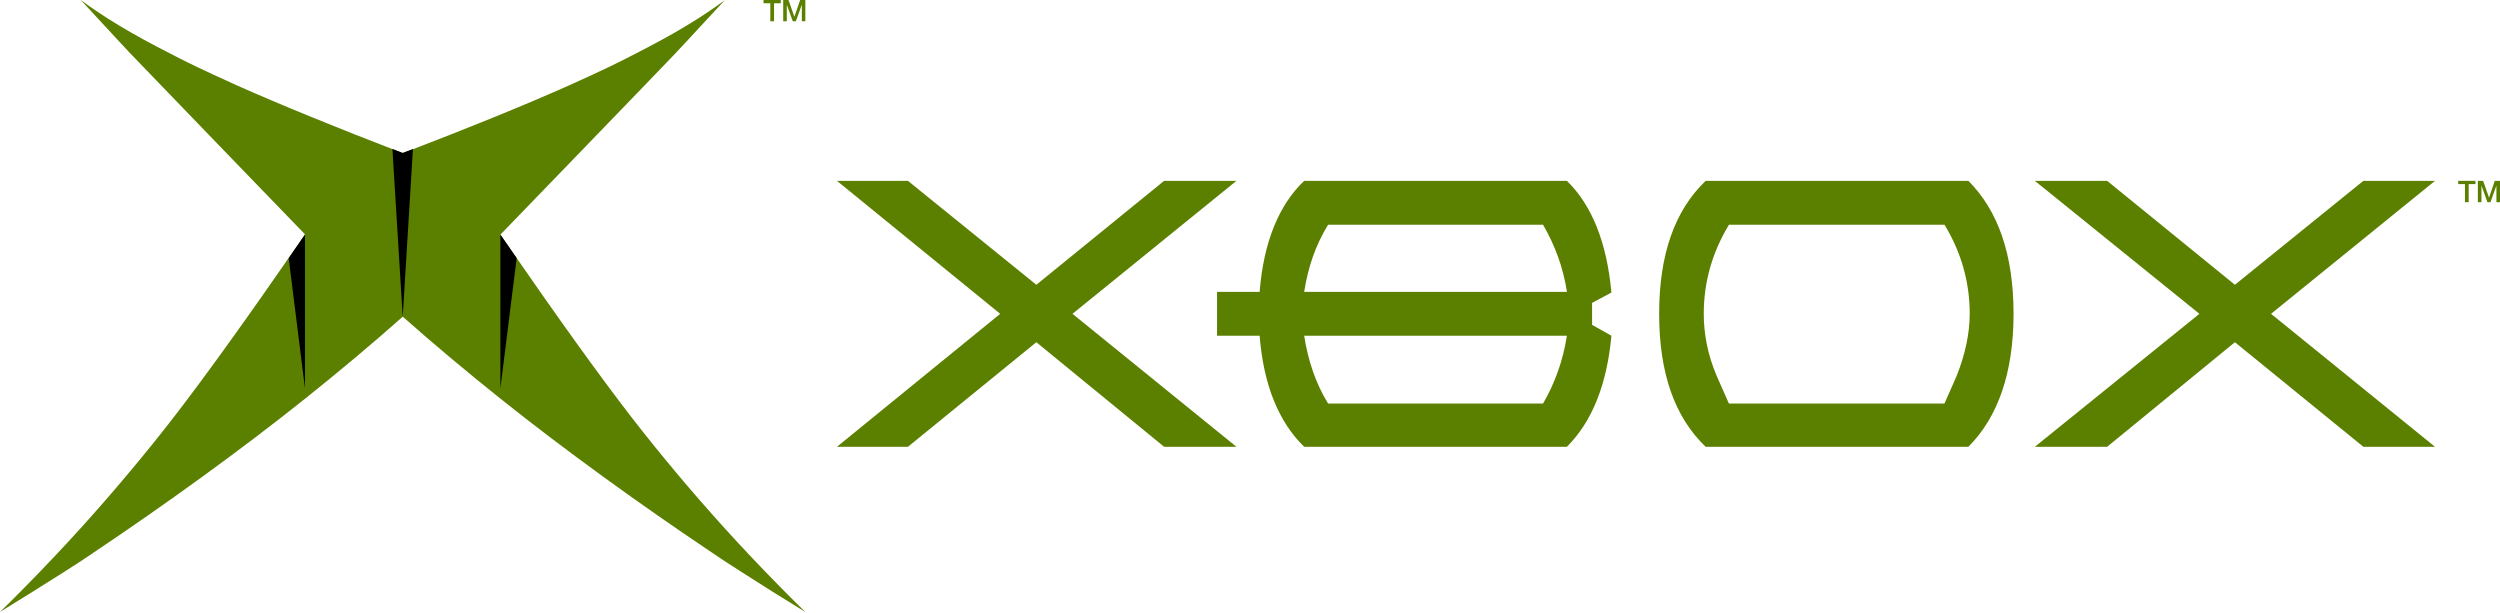
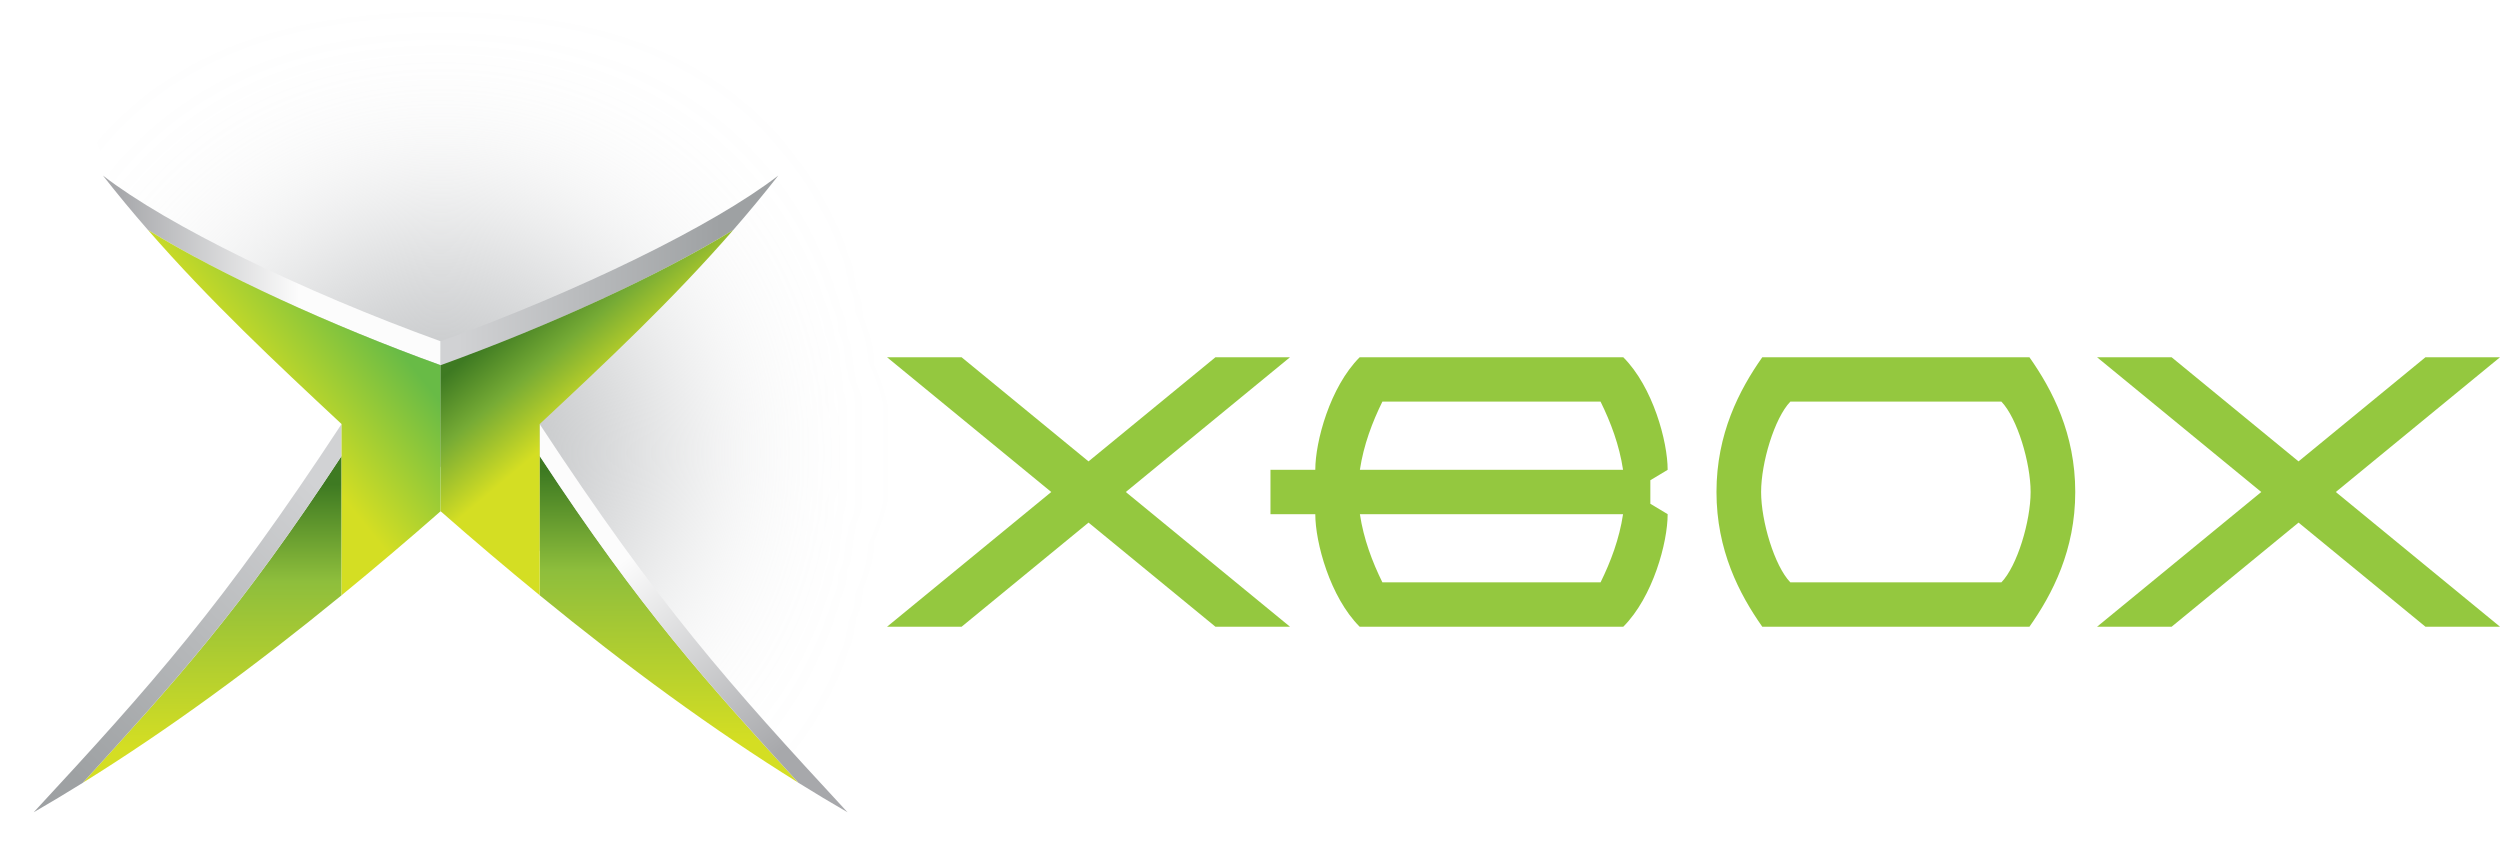
- <svg xmlns="http://www.w3.org/2000/svg" version="1.1" id="Layer_1" x="0px" y="0px" viewBox="0 0 3839 939.8" style="enable-background:new 0 0 3839 939.8;" xml:space="preserve">
-   <style type="text/css">
- 	.st0{fill:#5B8000;}
- </style>
-   <g>
-     <g>
-       <path class="st0" d="M1236.7,939.8c-6.2-6-12.3-12.1-18.4-18.1c-57.7-57.5-111.9-116-162.6-175.4c-5.3-6.3-10.7-12.5-15.9-18.8    c-23.7-28.2-46.7-56.7-69-85.4c-50.6-65.4-114.7-154.9-193-268.2l-9.4-13.6c0,0,248.2-256.6,268.7-278.3c5.6-6,11.2-12,16.9-18.1    c0,0,0,0,0,0c18.9-20.3,38.5-41.5,59-63.7c0,0,0,0,0,0c-8.3,6.2-17.1,12.3-26.4,18.6c-4.2,2.8-8.4,5.6-12.8,8.4    c-1.3,0.8-2.6,1.6-3.9,2.5c-22.1,14-46.8,28.1-74.1,42.4c-4.8,2.5-9.7,5-14.7,7.6c-6.5,3.4-13.2,6.9-20.2,10.4    c-3.5,1.7-7,3.5-10.6,5.3c-4.4,2.1-8.8,4.3-13.3,6.5c-17.8,8.6-37,17.5-57.4,26.6c-1.9,0.8-3.8,1.7-5.7,2.6    c-70.1,31.2-155.3,65.7-255.4,104.1C518.2,196.5,433.1,162,362.9,130.7c-1.9-0.9-3.8-1.7-5.7-2.6c-20.4-9.2-39.6-18-57.4-26.6    c-4.5-2.2-9-4.3-13.3-6.5c-3.6-1.8-7.1-3.5-10.6-5.3c-7-3.5-13.7-7-20.2-10.4c-5-2.5-9.9-5-14.7-7.6    c-27.3-14.3-51.9-28.4-74.1-42.4c-1.3-0.8-2.6-1.6-3.9-2.5c-4.4-2.8-8.6-5.6-12.8-8.4c-9.3-6.2-18.1-12.4-26.4-18.6c0,0,0,0,0,0    c20.5,22.2,40.1,43.4,59,63.7c10.6,6.4,10.6,6.4,0,0c5.7,6.1,11.3,12.2,16.9,18.1c10.2,6.5,10.2,6.5,0,0    c20.5,21.7,268.7,278.3,268.7,278.3l-9.4,13.6c-78.3,113.3-142.4,202.8-193,268.2c-22.3,28.7-45.2,57.2-69,85.4    c-5.3,6.3-10.6,12.5-15.9,18.8C130.2,805.7,76.1,864.1,18.4,921.6c-6.1,6.1-12.2,12.1-18.4,18.1c34.2-21,66.9-41.4,98-61.2    c-31.1,19.8-12.9,8.5,25.7-16.5c6.4-4.2,12.7-8.5,19.1-12.8c0,0,0,0,0.1-0.1c111.4-74.6,226.7-157.9,325.5-236.8v0    c51.7-41.3,101.8-83.2,150.1-126h0c48.3,42.8,98.4,84.7,150.1,126h0c98.8,78.9,214.1,162.2,325.5,236.8c0,0,0,0,0.1,0.1    c6.4,4.2,12.6,8.5,19.1,12.8c15.9,10.3,33.3,21.3,25.7,16.5C1169.8,898.4,1202.5,918.9,1236.7,939.8z M768.4,360.8" />
-     </g>
-     <g>
-       <g>
-         <polygon class="st0" points="3629.2,277.7 3431.9,437.3 3235.7,277.7 3124.7,277.7 3377.4,481.9 3124.7,686.1 3235.7,686.1      3431.9,525.5 3629.2,686.1 3739.2,686.1 3487.4,481.9 3739.2,277.7    " />
-       </g>
-       <g>
-         <path class="st0" d="M2619.2,277.7c-47.6,45.6-71.4,113-71.4,204.2c0,91.2,23.8,158.6,71.4,204.2h403.4     c45.6-45.6,69.4-114,69.4-204.2c0-91.2-23.8-158.6-69.4-204.2H2619.2z M3004.7,577.1l-18.8,42.6h-331l-18.8-42.6     c-13.9-32.7-19.8-64.4-19.8-95.2c0-48.6,12.9-94.2,38.7-136.8h331c25.8,42.6,38.7,88.2,38.7,136.8     C3024.6,512.6,3017.7,544.3,3004.7,577.1z" />
-       </g>
-       <g>
-         <path class="st0" d="M2474.5,449.2c-7-76.3-29.7-133.8-68.4-171.5h-403.4c-38.7,36.7-62.4,94.2-68.4,170.5h-65.4v67.4h65.4     c6,76.3,29.7,132.8,68.4,170.5h403.4c38.7-38.7,61.4-95.2,68.4-170.5l-29.7-16.8v-33.7L2474.5,449.2z M2369.5,619.7h-330.1     c-18.8-30.7-30.7-65.4-36.7-104.1h403.4C2400.2,554.3,2387.3,589,2369.5,619.7z M2002.7,448.2c6-38.6,17.8-72.3,36.7-103.1h330.1     c17.8,30.7,30.7,64.4,36.7,103.1H2002.7z" />
-       </g>
-       <g>
-         <polygon class="st0" points="1898.7,277.7 1787.6,277.7 1591.4,437.3 1394.2,277.7 1285.2,277.7 1535.9,481.9 1285.2,686.1      1394.2,686.1 1591.4,525.5 1787.6,686.1 1898.7,686.1 1646.9,481.9    " />
-       </g>
-       <g>
-         <polygon class="st0" points="3774.8,282.7 3785.2,282.7 3785.2,310.5 3790.9,310.5 3790.9,282.7 3801.3,282.7 3801.3,277.7      3774.8,277.7    " />
-       </g>
-       <g>
-         <polygon class="st0" points="3831,277.7 3822.2,303.4 3822.1,303.4 3813.1,277.7 3805,277.7 3805,310.5 3810.5,310.5      3810.5,285.2 3810.6,285.2 3819.7,310.5 3824.4,310.5 3833.4,285.2 3833.5,285.2 3833.5,310.5 3839,310.5 3839,277.7    " />
-       </g>
-       <g>
-         <polygon class="st0" points="1182.9,32.7 1188.6,32.7 1188.6,5 1199,5 1199,0 1172.5,0 1172.5,5 1182.9,5    " />
-       </g>
-       <g>
-         <polygon class="st0" points="1219.9,25.6 1219.8,25.6 1210.8,0 1202.7,0 1202.7,32.7 1208.2,32.7 1208.2,7.5 1208.3,7.5      1217.4,32.7 1222.1,32.7 1231.2,7.5 1231.3,7.5 1231.3,32.7 1236.7,32.7 1236.7,0 1228.7,0    " />
+ <svg xmlns="http://www.w3.org/2000/svg" xmlns:xlink="http://www.w3.org/1999/xlink" width="188.206mm" height="64.053mm" viewBox="0 0 188.206 64.053" version="1.1" id="svg1213">
+   <defs id="defs1207">
+     <linearGradient id="linearGradient1326">
+       <stop style="stop-color:#d1d2d4;stop-opacity:1" offset="0" id="stop1322" />
+       <stop style="stop-color:#9ea1a3;stop-opacity:1" offset="1" id="stop1324" />
+     </linearGradient>
+     <linearGradient id="linearGradient1318">
+       <stop style="stop-color:#fcfcfc;stop-opacity:1" offset="0" id="stop1314" />
+       <stop style="stop-color:#a7a8ab;stop-opacity:1" offset="1" id="stop1316" />
+     </linearGradient>
+     <linearGradient id="linearGradient1310">
+       <stop style="stop-color:#d4de23;stop-opacity:1" offset="0" id="stop1306" />
+       <stop style="stop-color:#68bb46;stop-opacity:1" offset="1" id="stop1308" />
+     </linearGradient>
+     <linearGradient id="linearGradient1304">
+       <stop id="stop1298" offset="0" style="stop-color:#d4de23;stop-opacity:1" />
+       <stop style="stop-color:#76ab35;stop-opacity:1" offset="0.557" id="stop1300" />
+       <stop id="stop1302" offset="1" style="stop-color:#3e7a22;stop-opacity:1" />
+     </linearGradient>
+     <linearGradient id="linearGradient1280">
+       <stop style="stop-color:#d4de23;stop-opacity:1" offset="0" id="stop1276" />
+       <stop id="stop1286" offset="0.631" style="stop-color:#8ebe3c;stop-opacity:1" />
+       <stop style="stop-color:#3e7a22;stop-opacity:1" offset="1" id="stop1278" />
+     </linearGradient>
+     <linearGradient xlink:href="#linearGradient1280" id="linearGradient1282" x1="445.714" y1="445.662" x2="445.714" y2="368.897" gradientUnits="userSpaceOnUse" />
+     <linearGradient xlink:href="#linearGradient1280" id="linearGradient1288" x1="373.571" y1="447.52" x2="373.571" y2="372.52" gradientUnits="userSpaceOnUse" />
+     <linearGradient xlink:href="#linearGradient1304" id="linearGradient1296" x1="429.567" y1="366.926" x2="407.844" y2="341.185" gradientUnits="userSpaceOnUse" gradientTransform="scale(0.2645833)" />
+     <linearGradient xlink:href="#linearGradient1310" id="linearGradient1312" x1="381.08" y1="379.805" x2="411.385" y2="355.561" gradientUnits="userSpaceOnUse" gradientTransform="scale(0.2645833)" />
+     <linearGradient xlink:href="#linearGradient1318" id="linearGradient1320" x1="365.771" y1="321.448" x2="314.505" y2="321.448" gradientUnits="userSpaceOnUse" />
+     <linearGradient xlink:href="#linearGradient1326" id="linearGradient1328" x1="411.132" y1="339.399" x2="485.677" y2="339.399" gradientUnits="userSpaceOnUse" />
+     <linearGradient xlink:href="#linearGradient1318" id="linearGradient1330" x1="119.913" y1="105.272" x2="131.063" y2="120.202" gradientUnits="userSpaceOnUse" />
+     <linearGradient xlink:href="#linearGradient1326" id="linearGradient1344" x1="375.777" y1="377.027" x2="304.266" y2="457.455" gradientUnits="userSpaceOnUse" />
+     <linearGradient xlink:href="#linearGradient1280" id="linearGradient1357" gradientUnits="userSpaceOnUse" x1="445.714" y1="445.662" x2="445.714" y2="368.897" />
+     <filter style="color-interpolation-filters:sRGB" id="filter1516" x="-0.568" width="2.135" y="-0.568" height="2.135">
+       <feGaussianBlur stdDeviation="10.593" id="feGaussianBlur1518" />
+     </filter>
+     <clipPath clipPathUnits="userSpaceOnUse" id="clipPath1522">
+       <path style="fill:none;stroke:#000000;stroke-width:0.265px;stroke-linecap:butt;stroke-linejoin:miter;stroke-opacity:1" d="M 150.405,134.138 73.099,68.556 60.926,36.436 179.394,24.774 199.007,100.573 158.457,138.207 Z" id="path1524" />
+     </clipPath>
+     <linearGradient xlink:href="#linearGradient1318" id="linearGradient1579" gradientUnits="userSpaceOnUse" x1="365.771" y1="321.448" x2="314.505" y2="321.448" />
+     <linearGradient xlink:href="#linearGradient1326" id="linearGradient1581" gradientUnits="userSpaceOnUse" x1="411.132" y1="339.399" x2="485.677" y2="339.399" />
+     <linearGradient xlink:href="#linearGradient1304" id="linearGradient1583" gradientUnits="userSpaceOnUse" gradientTransform="scale(0.2645833)" x1="429.567" y1="366.926" x2="407.844" y2="341.185" />
+   </defs>
+   <g id="layer1" transform="translate(-74.27232,-62.10214)">
+     <g id="g1577">
+       <g id="g1713">
+         <circle r="22.395" cy="96.2" cx="107.443" id="path1386" style="opacity:1;fill:#bdbfc1;fill-opacity:1;stroke:none;stroke-width:1.073;stroke-linecap:butt;stroke-linejoin:miter;stroke-miterlimit:4;stroke-dasharray:none;stroke-opacity:1;filter:url(#filter1516)" transform="matrix(0.7130802,0,0,0.7130802,30.82747,27.60175)" clip-path="url(#clipPath1522)" />
+         <path style="fill:url(#linearGradient1357);fill-opacity:1;stroke:none;stroke-width:1px;stroke-linecap:butt;stroke-linejoin:miter;stroke-opacity:1" d="m 434.266,364.453 v 39.637 c 24.882,20.367 49.297,38.223 73.609,53.336 -25.908,-28.422 -44.673,-48.877 -73.609,-92.973 z m 53.963,64.006 c 3.413,3.998 6.88,7.962 10.455,11.979 -3.575,-4.016 -7.042,-7.981 -10.455,-11.979 z m 20.963,29.785 c 1.45,0.896 2.9,1.78 4.35,2.656 -1.45,-0.876 -2.899,-1.761 -4.35,-2.656 z m 6.324,3.85 c 2.119,1.267 4.238,2.519 6.355,3.744 -2.118,-1.225 -4.237,-2.477 -6.355,-3.744 z" transform="scale(0.2645833)" id="path1264" />
+         <path style="fill:url(#linearGradient1288);fill-opacity:1;stroke:none;stroke-width:1px;stroke-linecap:butt;stroke-linejoin:miter;stroke-opacity:1" d="m 377.9,364.453 c -28.938,44.097 -47.702,64.553 -73.611,92.977 24.313,-15.113 48.729,-32.971 73.611,-53.338 z m -74.854,93.746 c -1.474,0.91 -2.948,1.811 -4.422,2.701 1.474,-0.891 2.947,-1.79 4.422,-2.701 z m -6.396,3.895 c -2.119,1.267 -4.238,2.519 -6.355,3.744 2.118,-1.225 4.237,-2.477 6.355,-3.744 z" transform="scale(0.2645833)" id="path1269" />
+         <path style="fill:url(#linearGradient1579);fill-opacity:1;stroke:none;stroke-width:1px;stroke-linecap:butt;stroke-linejoin:miter;stroke-opacity:1" d="M 406.084,331.824 C 366.941,317.669 328.332,298.854 310,284.662 c 4.197,5.367 8.488,10.527 12.85,15.531 20.518,12.6 51.694,27.027 83.234,38.434 z" id="path1259" transform="scale(0.2645833)" />
+         <path style="fill:url(#linearGradient1581);fill-opacity:1;stroke:none;stroke-width:1px;stroke-linecap:butt;stroke-linejoin:miter;stroke-opacity:1" d="m 406.084,331.824 v 6.803 c 31.541,-11.406 62.715,-25.833 83.232,-38.434 4.361,-5.004 8.653,-10.164 12.85,-15.531 -18.332,14.192 -56.939,33.007 -96.082,47.162 z" id="path1244" transform="scale(0.2645833)" />
+         <path style="fill:url(#linearGradient1344);fill-opacity:1;stroke:none;stroke-width:1px;stroke-linecap:butt;stroke-linejoin:miter;stroke-opacity:1" d="m 377.9,355.377 c -33.89,51.644 -53.793,73.949 -87.605,110.461 4.655,-2.692 9.311,-5.489 13.971,-8.383 25.921,-28.437 44.688,-48.892 73.635,-93.003 z" transform="scale(0.2645833)" id="path1249" />
+         <path id="path1254" d="m 114.899,94.027 c 8.967,13.664 14.233,19.566 23.179,29.226 -1.232,-0.712 -2.464,-1.452 -3.696,-2.218 -6.858,-7.524 -11.824,-12.936 -19.483,-24.607 z" style="fill:url(#linearGradient1330);fill-opacity:1;stroke:none;stroke-width:0.265px;stroke-linecap:butt;stroke-linejoin:miter;stroke-opacity:1" />
+         <path style="opacity:1;fill:#94c83f;fill-opacity:1;stroke:none;stroke-width:0.765;stroke-linecap:butt;stroke-linejoin:miter;stroke-miterlimit:4;stroke-dasharray:none;stroke-opacity:1" d="M 141.051,88.997 153.413,99.141 141.051,109.284 h 5.613 l 9.555,-7.84 9.555,7.84 h 5.613 L 159.025,99.141 171.386,88.997 h -5.613 l -9.555,7.84 -9.555,-7.84 z" id="rect1376" />
+         <path id="path1382" d="M 232.144,88.997 244.505,99.141 232.144,109.284 h 5.613 l 9.555,-7.84 9.555,7.84 h 5.613 L 250.117,99.141 262.479,88.997 h -5.613 l -9.555,7.84 -9.555,-7.84 z" style="opacity:1;fill:#94c83f;fill-opacity:1;stroke:none;stroke-width:0.765;stroke-linecap:butt;stroke-linejoin:miter;stroke-miterlimit:4;stroke-dasharray:none;stroke-opacity:1" />
+         <path style="fill:url(#linearGradient1312);fill-opacity:1;stroke:none;stroke-width:0.265px;stroke-linecap:butt;stroke-linejoin:miter;stroke-opacity:1" d="m 82.953,76.487 c 0.143,0.177 0.287,0.351 0.43,0.527 -0.144,-0.175 -0.288,-0.35 -0.43,-0.527 z m 0.949,1.155 c 0.168,0.202 0.338,0.403 0.507,0.604 -0.169,-0.2 -0.338,-0.401 -0.507,-0.604 z m 0.892,1.056 c 0.208,0.243 0.416,0.486 0.625,0.726 -0.209,-0.24 -0.417,-0.483 -0.625,-0.726 z m 0.626,0.727 c 4.645,5.33 9.602,9.968 14.566,14.601 v 12.889 c 2.467,-2.019 4.949,-4.12 7.457,-6.325 V 89.595 C 99.098,86.577 90.849,82.76 85.421,79.426 Z" id="path1274" />
+         <path style="fill:url(#linearGradient1583);fill-opacity:1;stroke:none;stroke-width:0.265px;stroke-linecap:butt;stroke-linejoin:miter;stroke-opacity:1" d="m 131.933,76.487 c -0.143,0.177 -0.287,0.351 -0.43,0.527 0.144,-0.175 0.288,-0.35 0.43,-0.527 z m -0.949,1.155 c -0.169,0.202 -0.337,0.403 -0.507,0.604 0.169,-0.2 0.338,-0.401 0.507,-0.604 z m -0.892,1.056 c -0.208,0.243 -0.416,0.486 -0.625,0.726 0.209,-0.24 0.417,-0.483 0.625,-0.726 z m -0.626,0.727 c -5.429,3.334 -13.677,7.151 -22.022,10.169 v 10.996 c 2.507,2.205 4.989,4.305 7.456,6.325 V 94.027 c 4.963,-4.633 9.921,-9.271 14.566,-14.601 z" id="path1237" />
+         <path style="opacity:1;fill:#94c83f;fill-opacity:1;stroke:none;stroke-width:2.891;stroke-linecap:butt;stroke-linejoin:miter;stroke-miterlimit:4;stroke-dasharray:none;stroke-opacity:1" d="m 667.584,336.367 c -8.439,8.449 -12.627,23.965 -12.627,32.025 h -12.752 v 12.625 h 12.752 c 0,8.06 4.188,23.577 12.627,32.025 h 75.004 c 8.439,-8.449 12.627,-23.965 12.627,-32.025 l -4.924,-2.965 v -6.695 l 4.924,-2.965 c 0,-8.06 -4.188,-23.577 -12.627,-32.025 z m 6.463,12.627 H 736.125 c 2.888,5.861 5.345,12.365 6.4,19.398 h -74.879 c 1.056,-7.033 3.513,-13.537 6.4,-19.398 z m -6.4,32.023 h 74.879 c -1.056,7.033 -3.513,13.537 -6.4,19.398 h -62.078 c -2.888,-5.861 -5.345,-12.366 -6.4,-19.398 z" transform="scale(0.2645833)" id="rect1526" />
+         <path style="opacity:1;fill:#94c83f;fill-opacity:1;stroke:none;stroke-width:2.891;stroke-linecap:butt;stroke-linejoin:miter;stroke-miterlimit:4;stroke-dasharray:none;stroke-opacity:1" d="M 501.428 101.65 C 494.864 110.975 488.393 123.445 488.393 139.988 C 488.393 156.531 494.864 169.001 501.428 178.326 L 577.439 178.326 C 584.003 169.001 590.475 156.531 590.475 139.988 C 590.475 123.445 584.003 110.975 577.439 101.65 L 501.428 101.65 z M 509.404 114.277 L 569.463 114.277 C 573.984 118.976 577.775 131.682 577.775 139.988 C 577.775 148.295 573.984 161 569.463 165.699 L 509.404 165.699 C 504.884 161 501.092 148.295 501.092 139.988 C 501.092 131.682 504.884 118.976 509.404 114.277 z " transform="matrix(0.2645833,0,0,0.2645833,74.27232,62.10214)" id="rect1550" />
      </g>
    </g>
-     <path d="M468.3,360.2l-9.4,13.6c-5.3,7.6-10.5,15.1-15.6,22.6l25,199.9V360.2z" />
-     <path d="M768.4,360.2l9.4,13.6c5.3,7.6,10.5,15.1,15.6,22.6l-25,199.9V360.2z" />
-     <polygon points="634.1,228.8 618.4,234.8 602.6,228.8 618.4,486.5 618.4,486.5  " />
  </g>
</svg>
